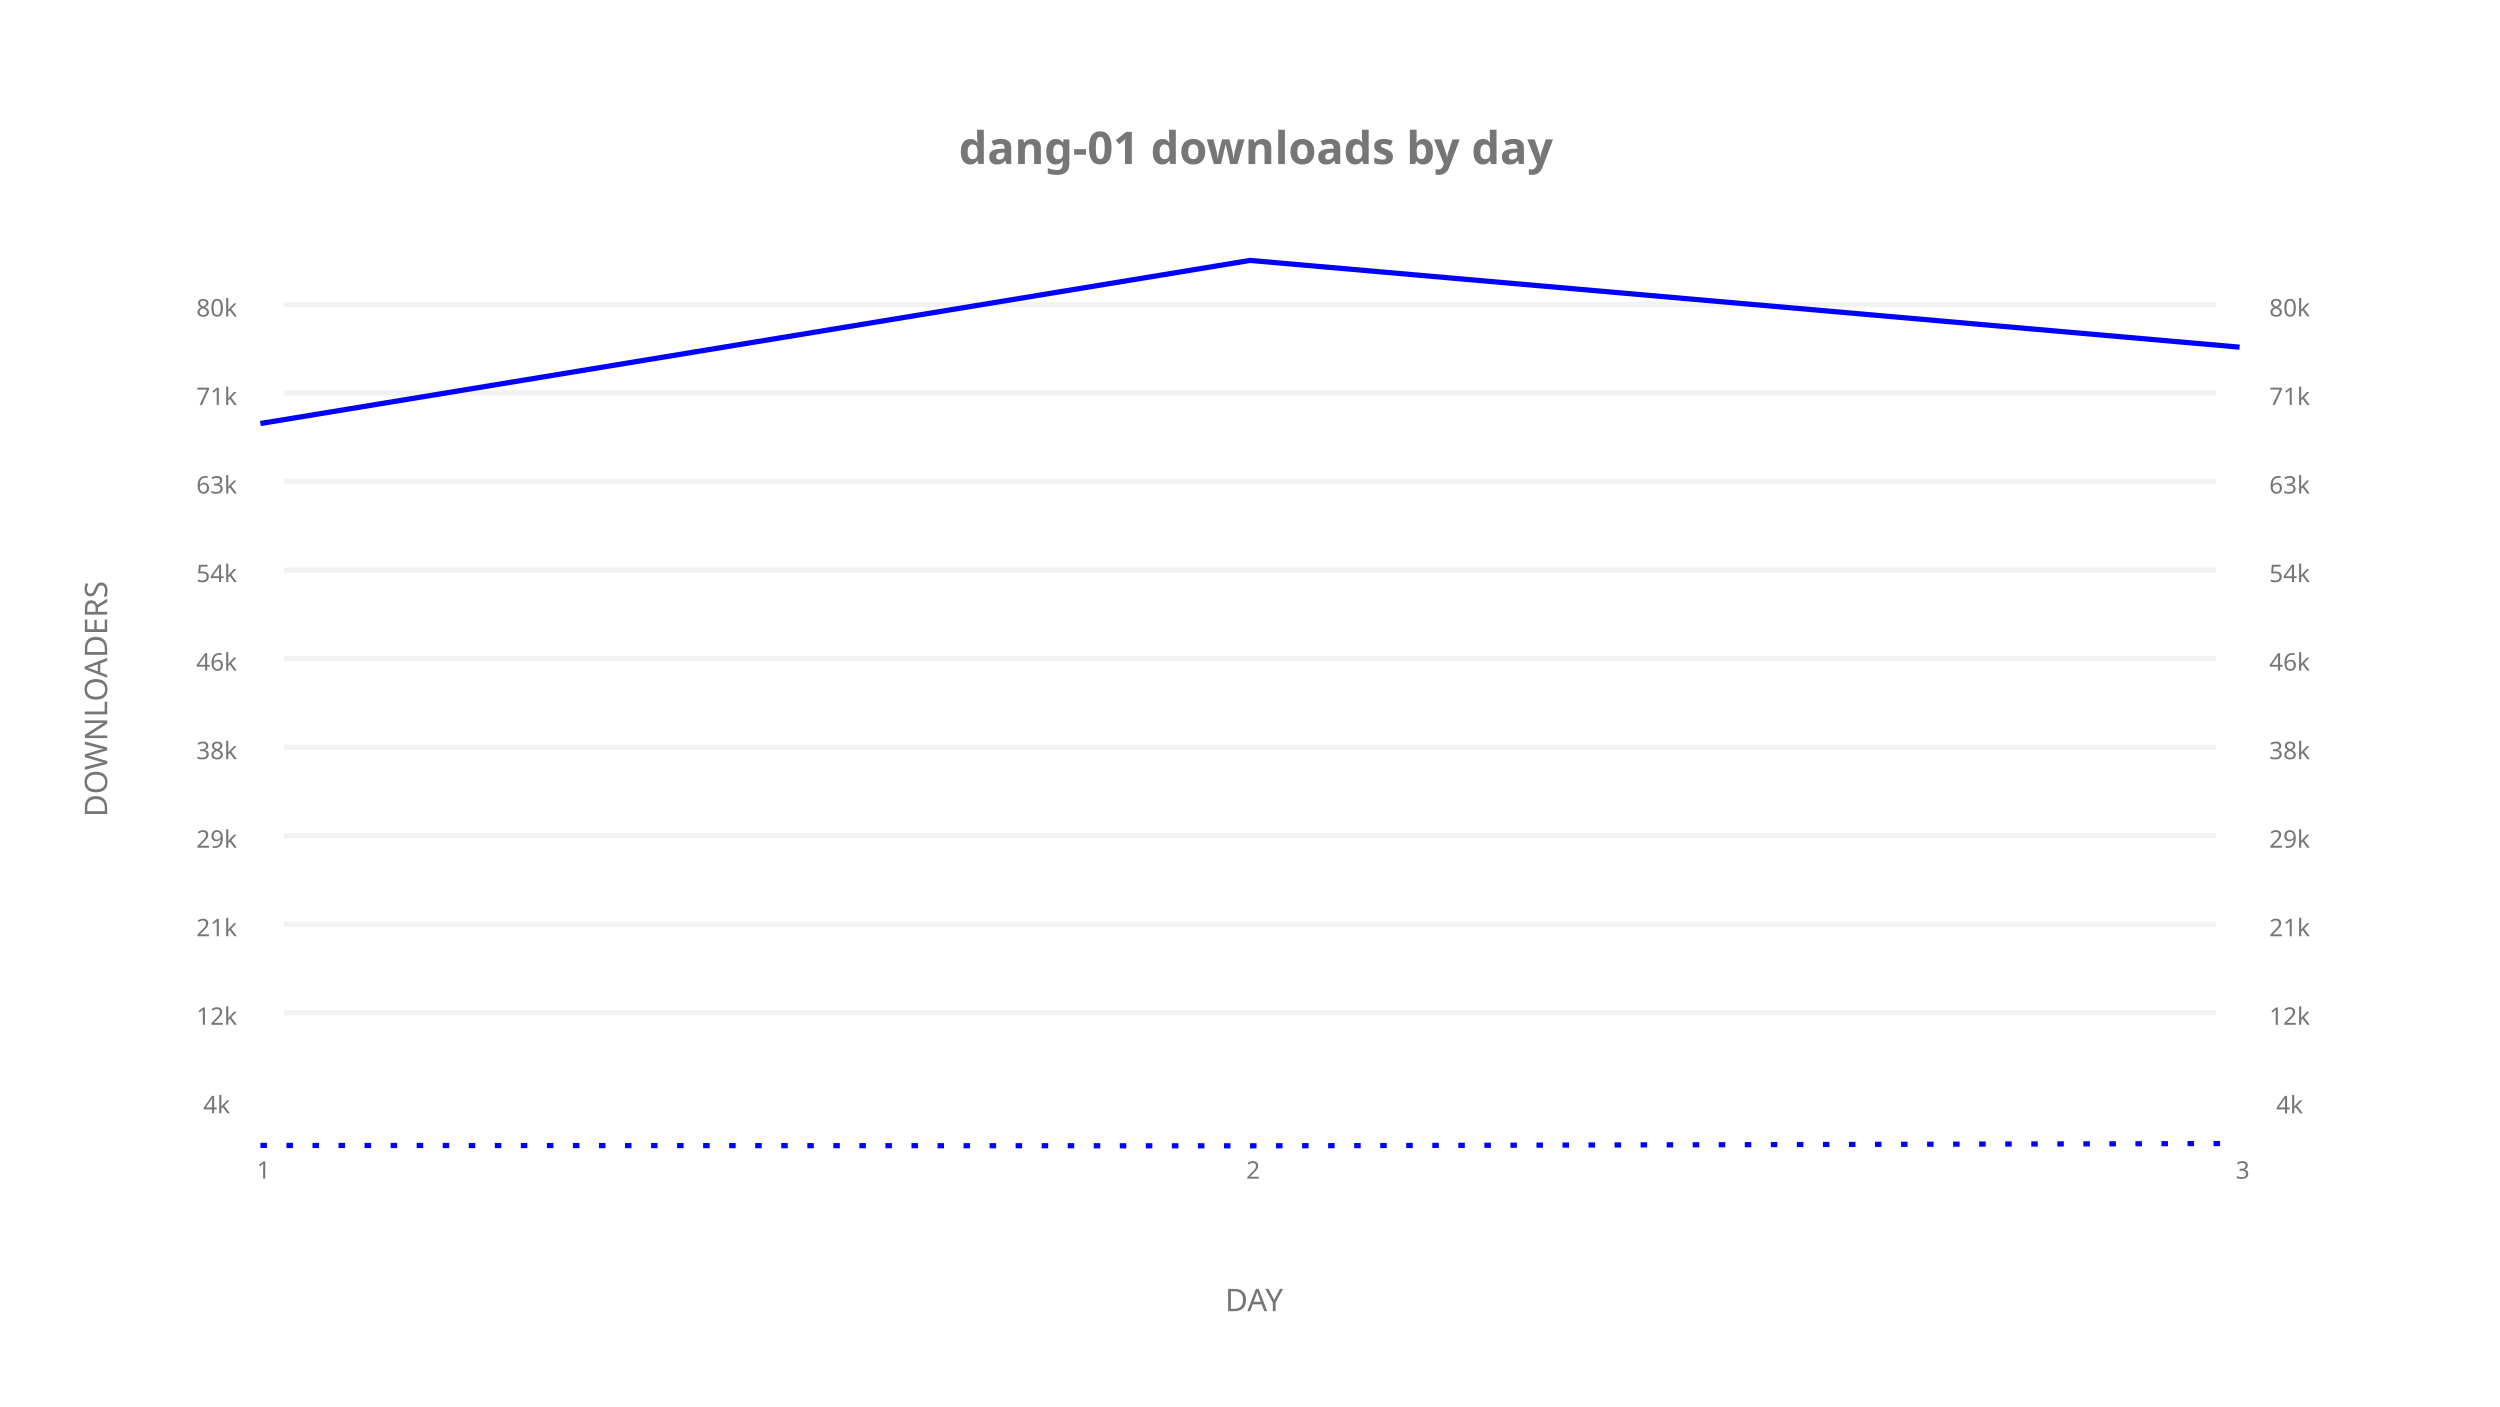
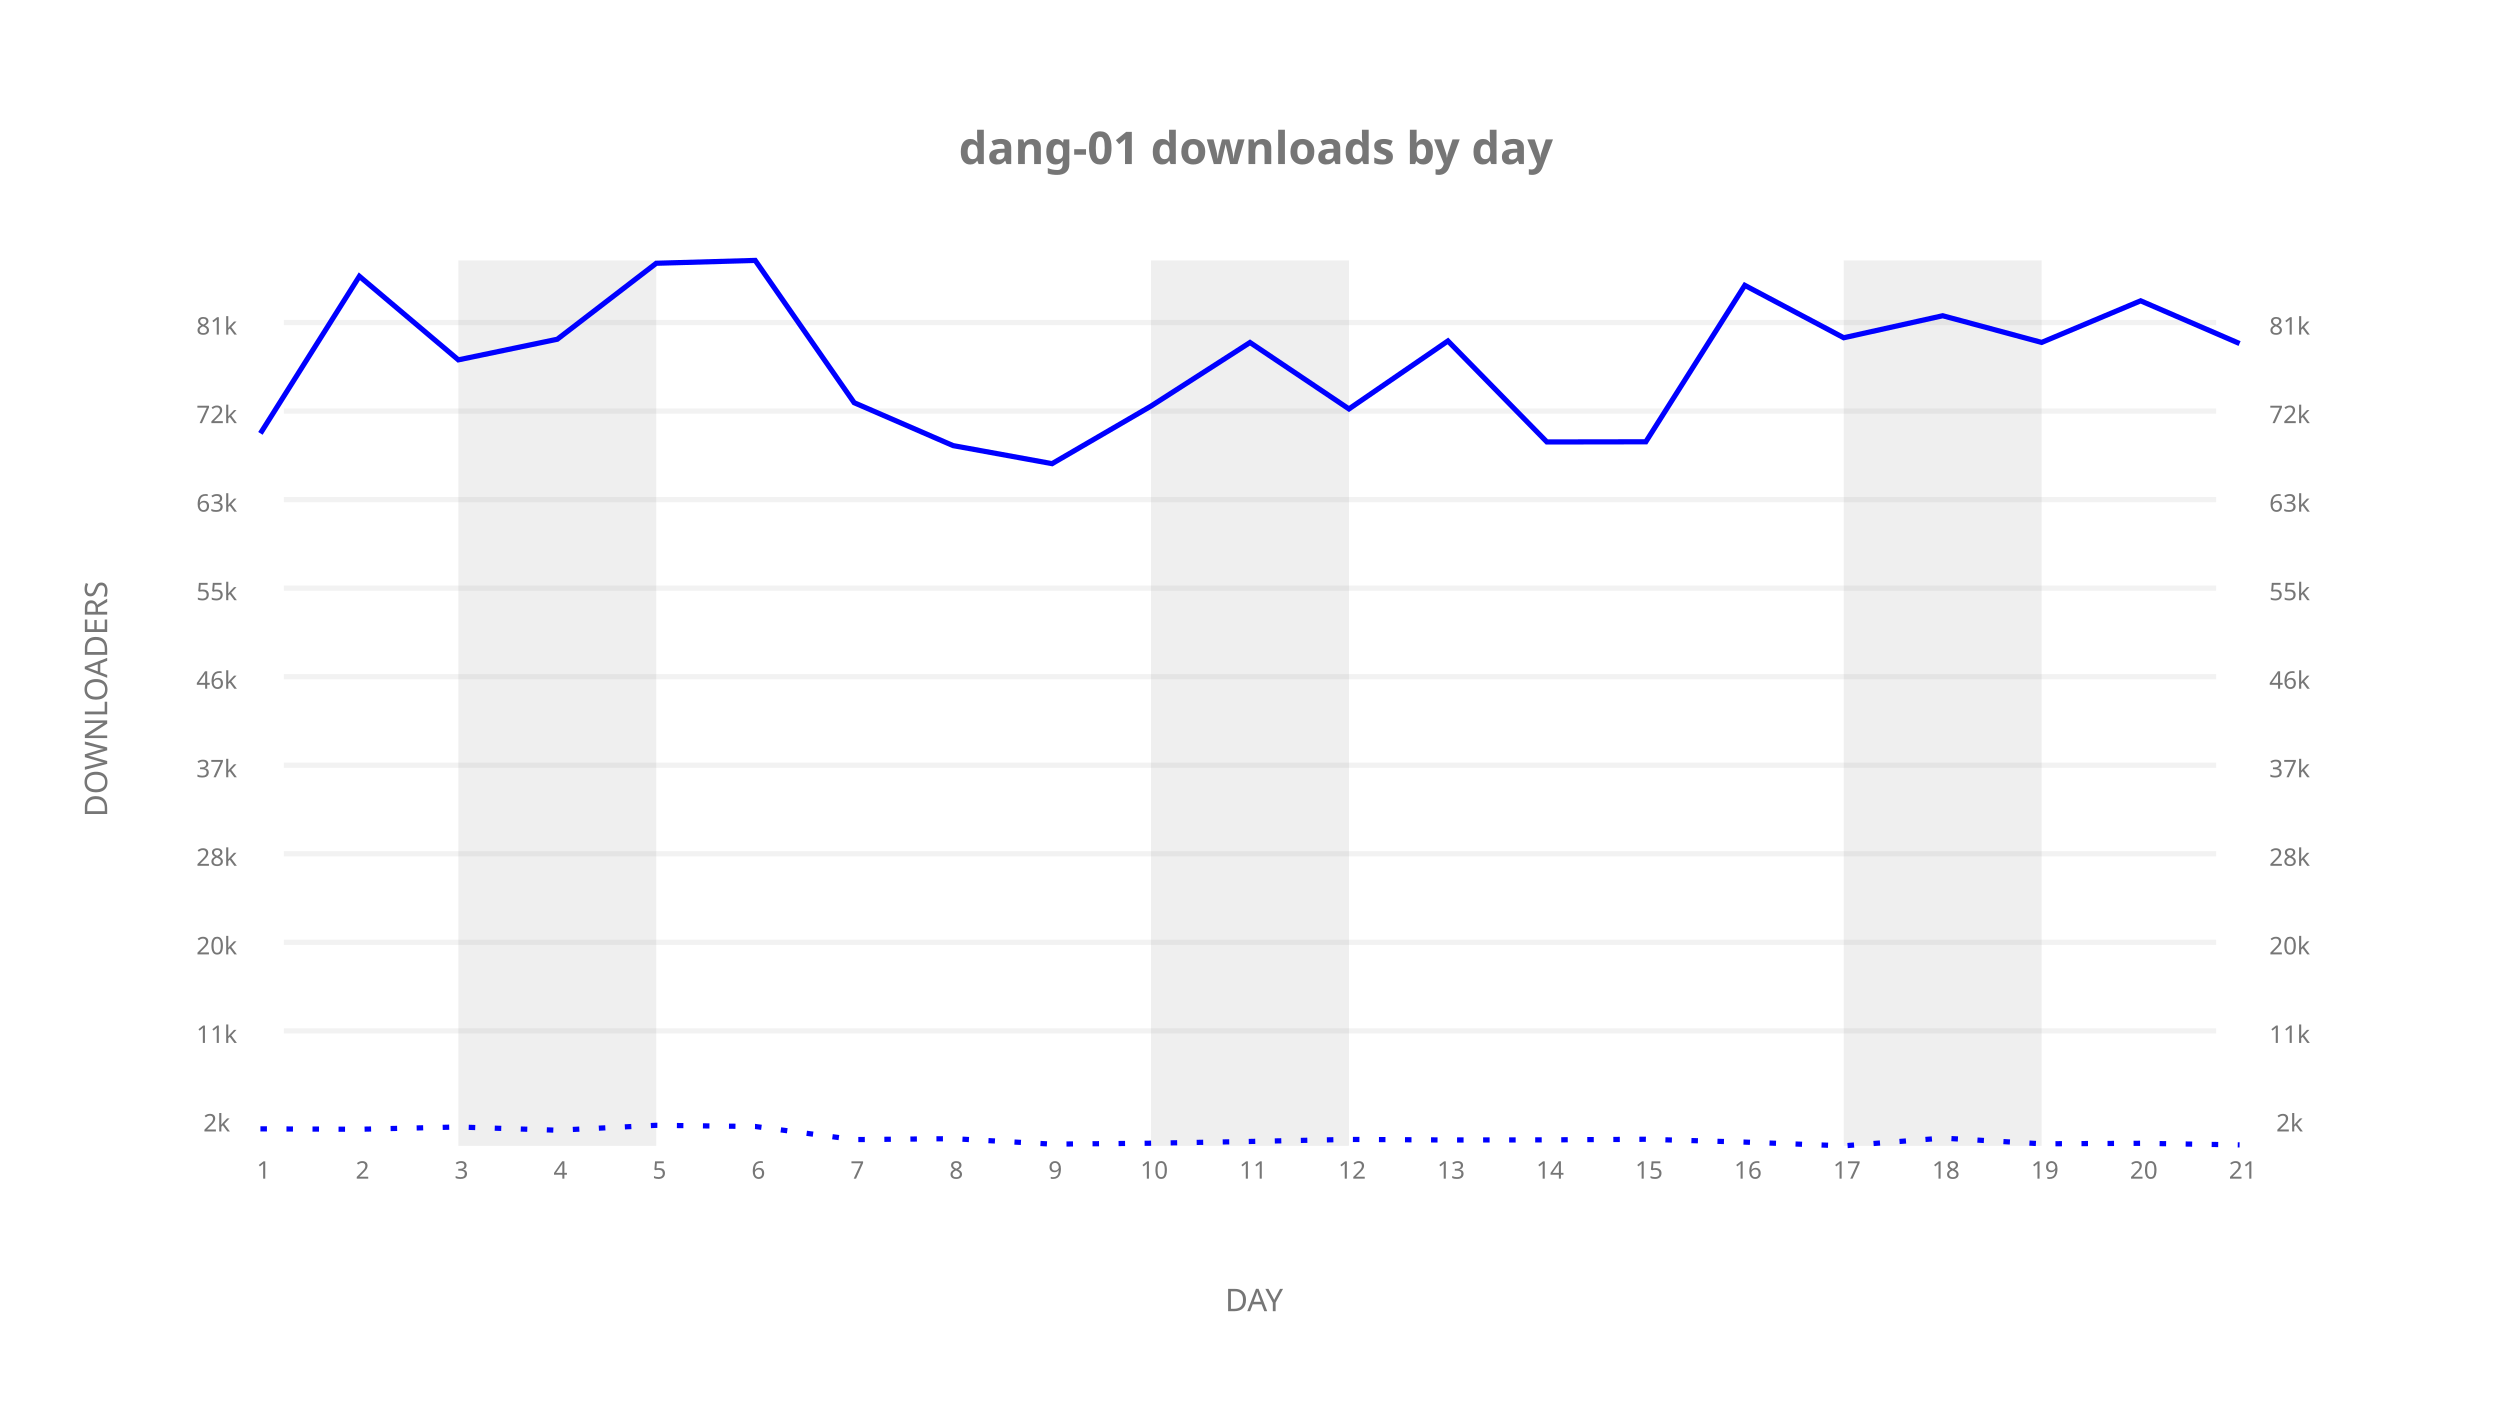
<svg xmlns="http://www.w3.org/2000/svg" xml:space="preserve" id="dang-01-downloads-by-day-day" x="0px" y="0px" width="1920px" height="1080px" viewBox="0 0 1920 1080" enable-background="new 0 0 1920 1080" role="img">
  <g id="annotations">
    <text x="960" y="126" font-family="Atkinson Hyperlegible" font-size="26pt" text-anchor="middle" text-align="center" font-weight="600" font-style="normal" style="fill:rgb(118,118,118); fill-opacity:1; stroke:rgb(118,118,118); stroke-opacity:0; stroke-width:0.5"> dang-01 downloads by day</text>
    <g id="axes-lines">
      <text x="960" y="1007" font-family="Atkinson Hyperlegible" font-size="18pt" text-anchor="middle" text-align="center" font-weight="500" font-style="normal" style="fill:rgb(118,118,118); fill-opacity:1; stroke:rgb(118,118,118); stroke-opacity:0; stroke-width:0.5"> DAY</text>
      <text x="73" y="540" font-family="Atkinson Hyperlegible" font-size="18pt" text-anchor="middle" text-align="center" dominant-baseline="central" font-weight="500" font-style="normal" style="fill:rgb(118,118,118); fill-opacity:1; stroke:rgb(118,118,118); stroke-opacity:0; stroke-width:0.5" transform="rotate(-90,73,540)"> DOWNLOADERS</text>
    </g>
    <g id="tic-y-label-lines">
-       <line x1="218" y1="777.803" x2="1702" y2="777.803" style="fill:rgb(0,0,255); fill-opacity:0; stroke:rgb(242,242,242); stroke-opacity:1; stroke-width:4" />
-       <line x1="218" y1="709.803" x2="1702" y2="709.803" style="fill:rgb(0,0,255); fill-opacity:0; stroke:rgb(242,242,242); stroke-opacity:1; stroke-width:4" />
-       <line x1="218" y1="641.803" x2="1702" y2="641.803" style="fill:rgb(0,0,255); fill-opacity:0; stroke:rgb(242,242,242); stroke-opacity:1; stroke-width:4" />
-       <line x1="218" y1="573.803" x2="1702" y2="573.803" style="fill:rgb(0,0,255); fill-opacity:0; stroke:rgb(242,242,242); stroke-opacity:1; stroke-width:4" />
-       <line x1="218" y1="505.803" x2="1702" y2="505.803" style="fill:rgb(0,0,255); fill-opacity:0; stroke:rgb(242,242,242); stroke-opacity:1; stroke-width:4" />
-       <line x1="218" y1="437.803" x2="1702" y2="437.803" style="fill:rgb(0,0,255); fill-opacity:0; stroke:rgb(242,242,242); stroke-opacity:1; stroke-width:4" />
-       <line x1="218" y1="369.803" x2="1702" y2="369.803" style="fill:rgb(0,0,255); fill-opacity:0; stroke:rgb(242,242,242); stroke-opacity:1; stroke-width:4" />
-       <line x1="218" y1="301.803" x2="1702" y2="301.803" style="fill:rgb(0,0,255); fill-opacity:0; stroke:rgb(242,242,242); stroke-opacity:1; stroke-width:4" />
-       <line x1="218" y1="233.803" x2="1702" y2="233.803" style="fill:rgb(0,0,255); fill-opacity:0; stroke:rgb(242,242,242); stroke-opacity:1; stroke-width:4" />
+       <line x1="218" y1="791.714" x2="1702" y2="791.714" style="fill:rgb(0,0,255); fill-opacity:0; stroke:rgb(242,242,242); stroke-opacity:1; stroke-width:4" />
+       <line x1="218" y1="723.714" x2="1702" y2="723.714" style="fill:rgb(0,0,255); fill-opacity:0; stroke:rgb(242,242,242); stroke-opacity:1; stroke-width:4" />
+       <line x1="218" y1="655.714" x2="1702" y2="655.714" style="fill:rgb(0,0,255); fill-opacity:0; stroke:rgb(242,242,242); stroke-opacity:1; stroke-width:4" />
+       <line x1="218" y1="587.714" x2="1702" y2="587.714" style="fill:rgb(0,0,255); fill-opacity:0; stroke:rgb(242,242,242); stroke-opacity:1; stroke-width:4" />
+       <line x1="218" y1="519.714" x2="1702" y2="519.714" style="fill:rgb(0,0,255); fill-opacity:0; stroke:rgb(242,242,242); stroke-opacity:1; stroke-width:4" />
+       <line x1="218" y1="451.714" x2="1702" y2="451.714" style="fill:rgb(0,0,255); fill-opacity:0; stroke:rgb(242,242,242); stroke-opacity:1; stroke-width:4" />
+       <line x1="218" y1="383.714" x2="1702" y2="383.714" style="fill:rgb(0,0,255); fill-opacity:0; stroke:rgb(242,242,242); stroke-opacity:1; stroke-width:4" />
+       <line x1="218" y1="315.714" x2="1702" y2="315.714" style="fill:rgb(0,0,255); fill-opacity:0; stroke:rgb(242,242,242); stroke-opacity:1; stroke-width:4" />
+       <line x1="218" y1="247.714" x2="1702" y2="247.714" style="fill:rgb(0,0,255); fill-opacity:0; stroke:rgb(242,242,242); stroke-opacity:1; stroke-width:4" />
    </g>
    <g id="tic-x-labels">
      <text x="200" y="898" font-family="Atkinson Hyperlegible" font-size="14pt" text-anchor="middle" text-align="center" dominant-baseline="central" font-weight="400" font-style="normal" style="fill:rgb(118,118,118); fill-opacity:1; stroke:rgb(118,118,118); stroke-opacity:0; stroke-width:0.5"> 1</text>
-       <text x="960" y="898" font-family="Atkinson Hyperlegible" font-size="14pt" text-anchor="middle" text-align="center" dominant-baseline="central" font-weight="400" font-style="normal" style="fill:rgb(118,118,118); fill-opacity:1; stroke:rgb(118,118,118); stroke-opacity:0; stroke-width:0.5"> 2</text>
-       <text x="1720" y="898" font-family="Atkinson Hyperlegible" font-size="14pt" text-anchor="middle" text-align="center" dominant-baseline="central" font-weight="400" font-style="normal" style="fill:rgb(118,118,118); fill-opacity:1; stroke:rgb(118,118,118); stroke-opacity:0; stroke-width:0.5"> 3</text>
+       <text x="276" y="898" font-family="Atkinson Hyperlegible" font-size="14pt" text-anchor="middle" text-align="center" dominant-baseline="central" font-weight="400" font-style="normal" style="fill:rgb(118,118,118); fill-opacity:1; stroke:rgb(118,118,118); stroke-opacity:0; stroke-width:0.5"> 2</text>
+       <text x="352" y="898" font-family="Atkinson Hyperlegible" font-size="14pt" text-anchor="middle" text-align="center" dominant-baseline="central" font-weight="400" font-style="normal" style="fill:rgb(118,118,118); fill-opacity:1; stroke:rgb(118,118,118); stroke-opacity:0; stroke-width:0.5"> 3</text>
+       <text x="428" y="898" font-family="Atkinson Hyperlegible" font-size="14pt" text-anchor="middle" text-align="center" dominant-baseline="central" font-weight="400" font-style="normal" style="fill:rgb(118,118,118); fill-opacity:1; stroke:rgb(118,118,118); stroke-opacity:0; stroke-width:0.5"> 4</text>
+       <text x="504" y="898" font-family="Atkinson Hyperlegible" font-size="14pt" text-anchor="middle" text-align="center" dominant-baseline="central" font-weight="400" font-style="normal" style="fill:rgb(118,118,118); fill-opacity:1; stroke:rgb(118,118,118); stroke-opacity:0; stroke-width:0.5"> 5</text>
+       <text x="580" y="898" font-family="Atkinson Hyperlegible" font-size="14pt" text-anchor="middle" text-align="center" dominant-baseline="central" font-weight="400" font-style="normal" style="fill:rgb(118,118,118); fill-opacity:1; stroke:rgb(118,118,118); stroke-opacity:0; stroke-width:0.5"> 6</text>
+       <text x="656" y="898" font-family="Atkinson Hyperlegible" font-size="14pt" text-anchor="middle" text-align="center" dominant-baseline="central" font-weight="400" font-style="normal" style="fill:rgb(118,118,118); fill-opacity:1; stroke:rgb(118,118,118); stroke-opacity:0; stroke-width:0.5"> 7</text>
+       <text x="732" y="898" font-family="Atkinson Hyperlegible" font-size="14pt" text-anchor="middle" text-align="center" dominant-baseline="central" font-weight="400" font-style="normal" style="fill:rgb(118,118,118); fill-opacity:1; stroke:rgb(118,118,118); stroke-opacity:0; stroke-width:0.5"> 8</text>
+       <text x="808" y="898" font-family="Atkinson Hyperlegible" font-size="14pt" text-anchor="middle" text-align="center" dominant-baseline="central" font-weight="400" font-style="normal" style="fill:rgb(118,118,118); fill-opacity:1; stroke:rgb(118,118,118); stroke-opacity:0; stroke-width:0.5"> 9</text>
+       <text x="884" y="898" font-family="Atkinson Hyperlegible" font-size="14pt" text-anchor="middle" text-align="center" dominant-baseline="central" font-weight="400" font-style="normal" style="fill:rgb(118,118,118); fill-opacity:1; stroke:rgb(118,118,118); stroke-opacity:0; stroke-width:0.5"> 10</text>
+       <text x="960" y="898" font-family="Atkinson Hyperlegible" font-size="14pt" text-anchor="middle" text-align="center" dominant-baseline="central" font-weight="400" font-style="normal" style="fill:rgb(118,118,118); fill-opacity:1; stroke:rgb(118,118,118); stroke-opacity:0; stroke-width:0.5"> 11</text>
+       <text x="1036" y="898" font-family="Atkinson Hyperlegible" font-size="14pt" text-anchor="middle" text-align="center" dominant-baseline="central" font-weight="400" font-style="normal" style="fill:rgb(118,118,118); fill-opacity:1; stroke:rgb(118,118,118); stroke-opacity:0; stroke-width:0.5"> 12</text>
+       <text x="1112" y="898" font-family="Atkinson Hyperlegible" font-size="14pt" text-anchor="middle" text-align="center" dominant-baseline="central" font-weight="400" font-style="normal" style="fill:rgb(118,118,118); fill-opacity:1; stroke:rgb(118,118,118); stroke-opacity:0; stroke-width:0.5"> 13</text>
+       <text x="1188" y="898" font-family="Atkinson Hyperlegible" font-size="14pt" text-anchor="middle" text-align="center" dominant-baseline="central" font-weight="400" font-style="normal" style="fill:rgb(118,118,118); fill-opacity:1; stroke:rgb(118,118,118); stroke-opacity:0; stroke-width:0.5"> 14</text>
+       <text x="1264" y="898" font-family="Atkinson Hyperlegible" font-size="14pt" text-anchor="middle" text-align="center" dominant-baseline="central" font-weight="400" font-style="normal" style="fill:rgb(118,118,118); fill-opacity:1; stroke:rgb(118,118,118); stroke-opacity:0; stroke-width:0.5"> 15</text>
+       <text x="1340" y="898" font-family="Atkinson Hyperlegible" font-size="14pt" text-anchor="middle" text-align="center" dominant-baseline="central" font-weight="400" font-style="normal" style="fill:rgb(118,118,118); fill-opacity:1; stroke:rgb(118,118,118); stroke-opacity:0; stroke-width:0.5"> 16</text>
+       <text x="1416" y="898" font-family="Atkinson Hyperlegible" font-size="14pt" text-anchor="middle" text-align="center" dominant-baseline="central" font-weight="400" font-style="normal" style="fill:rgb(118,118,118); fill-opacity:1; stroke:rgb(118,118,118); stroke-opacity:0; stroke-width:0.5"> 17</text>
+       <text x="1492" y="898" font-family="Atkinson Hyperlegible" font-size="14pt" text-anchor="middle" text-align="center" dominant-baseline="central" font-weight="400" font-style="normal" style="fill:rgb(118,118,118); fill-opacity:1; stroke:rgb(118,118,118); stroke-opacity:0; stroke-width:0.5"> 18</text>
+       <text x="1568" y="898" font-family="Atkinson Hyperlegible" font-size="14pt" text-anchor="middle" text-align="center" dominant-baseline="central" font-weight="400" font-style="normal" style="fill:rgb(118,118,118); fill-opacity:1; stroke:rgb(118,118,118); stroke-opacity:0; stroke-width:0.5"> 19</text>
+       <text x="1644" y="898" font-family="Atkinson Hyperlegible" font-size="14pt" text-anchor="middle" text-align="center" dominant-baseline="central" font-weight="400" font-style="normal" style="fill:rgb(118,118,118); fill-opacity:1; stroke:rgb(118,118,118); stroke-opacity:0; stroke-width:0.5"> 20</text>
+       <text x="1720" y="898" font-family="Atkinson Hyperlegible" font-size="14pt" text-anchor="middle" text-align="center" dominant-baseline="central" font-weight="400" font-style="normal" style="fill:rgb(118,118,118); fill-opacity:1; stroke:rgb(118,118,118); stroke-opacity:0; stroke-width:0.5"> 21</text>
    </g>
    <g id="tic-y-labels">
-       <text x="164" y="847.803" font-family="Atkinson Hyperlegible" font-size="14pt" text-anchor="middle" text-align="center" dominant-baseline="central" font-weight="400" font-style="normal" style="fill:rgb(118,118,118); fill-opacity:1; stroke:rgb(118,118,118); stroke-opacity:0; stroke-width:0.5"> 4k</text>
-       <text x="1756" y="847.803" font-family="Atkinson Hyperlegible" font-size="14pt" text-anchor="middle" text-align="center" dominant-baseline="central" font-weight="400" font-style="normal" style="fill:rgb(118,118,118); fill-opacity:1; stroke:rgb(118,118,118); stroke-opacity:0; stroke-width:0.5"> 4k</text>
-       <text x="164" y="779.803" font-family="Atkinson Hyperlegible" font-size="14pt" text-anchor="middle" text-align="center" dominant-baseline="central" font-weight="400" font-style="normal" style="fill:rgb(118,118,118); fill-opacity:1; stroke:rgb(118,118,118); stroke-opacity:0; stroke-width:0.5"> 12k</text>
-       <text x="1756" y="779.803" font-family="Atkinson Hyperlegible" font-size="14pt" text-anchor="middle" text-align="center" dominant-baseline="central" font-weight="400" font-style="normal" style="fill:rgb(118,118,118); fill-opacity:1; stroke:rgb(118,118,118); stroke-opacity:0; stroke-width:0.5"> 12k</text>
-       <text x="164" y="711.803" font-family="Atkinson Hyperlegible" font-size="14pt" text-anchor="middle" text-align="center" dominant-baseline="central" font-weight="400" font-style="normal" style="fill:rgb(118,118,118); fill-opacity:1; stroke:rgb(118,118,118); stroke-opacity:0; stroke-width:0.5"> 21k</text>
-       <text x="1756" y="711.803" font-family="Atkinson Hyperlegible" font-size="14pt" text-anchor="middle" text-align="center" dominant-baseline="central" font-weight="400" font-style="normal" style="fill:rgb(118,118,118); fill-opacity:1; stroke:rgb(118,118,118); stroke-opacity:0; stroke-width:0.5"> 21k</text>
-       <text x="164" y="643.803" font-family="Atkinson Hyperlegible" font-size="14pt" text-anchor="middle" text-align="center" dominant-baseline="central" font-weight="400" font-style="normal" style="fill:rgb(118,118,118); fill-opacity:1; stroke:rgb(118,118,118); stroke-opacity:0; stroke-width:0.5"> 29k</text>
-       <text x="1756" y="643.803" font-family="Atkinson Hyperlegible" font-size="14pt" text-anchor="middle" text-align="center" dominant-baseline="central" font-weight="400" font-style="normal" style="fill:rgb(118,118,118); fill-opacity:1; stroke:rgb(118,118,118); stroke-opacity:0; stroke-width:0.5"> 29k</text>
-       <text x="164" y="575.803" font-family="Atkinson Hyperlegible" font-size="14pt" text-anchor="middle" text-align="center" dominant-baseline="central" font-weight="400" font-style="normal" style="fill:rgb(118,118,118); fill-opacity:1; stroke:rgb(118,118,118); stroke-opacity:0; stroke-width:0.5"> 38k</text>
-       <text x="1756" y="575.803" font-family="Atkinson Hyperlegible" font-size="14pt" text-anchor="middle" text-align="center" dominant-baseline="central" font-weight="400" font-style="normal" style="fill:rgb(118,118,118); fill-opacity:1; stroke:rgb(118,118,118); stroke-opacity:0; stroke-width:0.5"> 38k</text>
-       <text x="164" y="507.803" font-family="Atkinson Hyperlegible" font-size="14pt" text-anchor="middle" text-align="center" dominant-baseline="central" font-weight="400" font-style="normal" style="fill:rgb(118,118,118); fill-opacity:1; stroke:rgb(118,118,118); stroke-opacity:0; stroke-width:0.5"> 46k</text>
-       <text x="1756" y="507.803" font-family="Atkinson Hyperlegible" font-size="14pt" text-anchor="middle" text-align="center" dominant-baseline="central" font-weight="400" font-style="normal" style="fill:rgb(118,118,118); fill-opacity:1; stroke:rgb(118,118,118); stroke-opacity:0; stroke-width:0.5"> 46k</text>
-       <text x="164" y="439.803" font-family="Atkinson Hyperlegible" font-size="14pt" text-anchor="middle" text-align="center" dominant-baseline="central" font-weight="400" font-style="normal" style="fill:rgb(118,118,118); fill-opacity:1; stroke:rgb(118,118,118); stroke-opacity:0; stroke-width:0.5"> 54k</text>
-       <text x="1756" y="439.803" font-family="Atkinson Hyperlegible" font-size="14pt" text-anchor="middle" text-align="center" dominant-baseline="central" font-weight="400" font-style="normal" style="fill:rgb(118,118,118); fill-opacity:1; stroke:rgb(118,118,118); stroke-opacity:0; stroke-width:0.5"> 54k</text>
-       <text x="164" y="371.803" font-family="Atkinson Hyperlegible" font-size="14pt" text-anchor="middle" text-align="center" dominant-baseline="central" font-weight="400" font-style="normal" style="fill:rgb(118,118,118); fill-opacity:1; stroke:rgb(118,118,118); stroke-opacity:0; stroke-width:0.5"> 63k</text>
-       <text x="1756" y="371.803" font-family="Atkinson Hyperlegible" font-size="14pt" text-anchor="middle" text-align="center" dominant-baseline="central" font-weight="400" font-style="normal" style="fill:rgb(118,118,118); fill-opacity:1; stroke:rgb(118,118,118); stroke-opacity:0; stroke-width:0.5"> 63k</text>
-       <text x="164" y="303.803" font-family="Atkinson Hyperlegible" font-size="14pt" text-anchor="middle" text-align="center" dominant-baseline="central" font-weight="400" font-style="normal" style="fill:rgb(118,118,118); fill-opacity:1; stroke:rgb(118,118,118); stroke-opacity:0; stroke-width:0.5"> 71k</text>
-       <text x="1756" y="303.803" font-family="Atkinson Hyperlegible" font-size="14pt" text-anchor="middle" text-align="center" dominant-baseline="central" font-weight="400" font-style="normal" style="fill:rgb(118,118,118); fill-opacity:1; stroke:rgb(118,118,118); stroke-opacity:0; stroke-width:0.5"> 71k</text>
-       <text x="164" y="235.803" font-family="Atkinson Hyperlegible" font-size="14pt" text-anchor="middle" text-align="center" dominant-baseline="central" font-weight="400" font-style="normal" style="fill:rgb(118,118,118); fill-opacity:1; stroke:rgb(118,118,118); stroke-opacity:0; stroke-width:0.5"> 80k</text>
-       <text x="1756" y="235.803" font-family="Atkinson Hyperlegible" font-size="14pt" text-anchor="middle" text-align="center" dominant-baseline="central" font-weight="400" font-style="normal" style="fill:rgb(118,118,118); fill-opacity:1; stroke:rgb(118,118,118); stroke-opacity:0; stroke-width:0.5"> 80k</text>
+       <text x="164" y="861.714" font-family="Atkinson Hyperlegible" font-size="14pt" text-anchor="middle" text-align="center" dominant-baseline="central" font-weight="400" font-style="normal" style="fill:rgb(118,118,118); fill-opacity:1; stroke:rgb(118,118,118); stroke-opacity:0; stroke-width:0.5"> 2k</text>
+       <text x="1756" y="861.714" font-family="Atkinson Hyperlegible" font-size="14pt" text-anchor="middle" text-align="center" dominant-baseline="central" font-weight="400" font-style="normal" style="fill:rgb(118,118,118); fill-opacity:1; stroke:rgb(118,118,118); stroke-opacity:0; stroke-width:0.5"> 2k</text>
+       <text x="164" y="793.714" font-family="Atkinson Hyperlegible" font-size="14pt" text-anchor="middle" text-align="center" dominant-baseline="central" font-weight="400" font-style="normal" style="fill:rgb(118,118,118); fill-opacity:1; stroke:rgb(118,118,118); stroke-opacity:0; stroke-width:0.5"> 11k</text>
+       <text x="1756" y="793.714" font-family="Atkinson Hyperlegible" font-size="14pt" text-anchor="middle" text-align="center" dominant-baseline="central" font-weight="400" font-style="normal" style="fill:rgb(118,118,118); fill-opacity:1; stroke:rgb(118,118,118); stroke-opacity:0; stroke-width:0.5"> 11k</text>
+       <text x="164" y="725.714" font-family="Atkinson Hyperlegible" font-size="14pt" text-anchor="middle" text-align="center" dominant-baseline="central" font-weight="400" font-style="normal" style="fill:rgb(118,118,118); fill-opacity:1; stroke:rgb(118,118,118); stroke-opacity:0; stroke-width:0.5"> 20k</text>
+       <text x="1756" y="725.714" font-family="Atkinson Hyperlegible" font-size="14pt" text-anchor="middle" text-align="center" dominant-baseline="central" font-weight="400" font-style="normal" style="fill:rgb(118,118,118); fill-opacity:1; stroke:rgb(118,118,118); stroke-opacity:0; stroke-width:0.5"> 20k</text>
+       <text x="164" y="657.714" font-family="Atkinson Hyperlegible" font-size="14pt" text-anchor="middle" text-align="center" dominant-baseline="central" font-weight="400" font-style="normal" style="fill:rgb(118,118,118); fill-opacity:1; stroke:rgb(118,118,118); stroke-opacity:0; stroke-width:0.5"> 28k</text>
+       <text x="1756" y="657.714" font-family="Atkinson Hyperlegible" font-size="14pt" text-anchor="middle" text-align="center" dominant-baseline="central" font-weight="400" font-style="normal" style="fill:rgb(118,118,118); fill-opacity:1; stroke:rgb(118,118,118); stroke-opacity:0; stroke-width:0.5"> 28k</text>
+       <text x="164" y="589.714" font-family="Atkinson Hyperlegible" font-size="14pt" text-anchor="middle" text-align="center" dominant-baseline="central" font-weight="400" font-style="normal" style="fill:rgb(118,118,118); fill-opacity:1; stroke:rgb(118,118,118); stroke-opacity:0; stroke-width:0.5"> 37k</text>
+       <text x="1756" y="589.714" font-family="Atkinson Hyperlegible" font-size="14pt" text-anchor="middle" text-align="center" dominant-baseline="central" font-weight="400" font-style="normal" style="fill:rgb(118,118,118); fill-opacity:1; stroke:rgb(118,118,118); stroke-opacity:0; stroke-width:0.5"> 37k</text>
+       <text x="164" y="521.714" font-family="Atkinson Hyperlegible" font-size="14pt" text-anchor="middle" text-align="center" dominant-baseline="central" font-weight="400" font-style="normal" style="fill:rgb(118,118,118); fill-opacity:1; stroke:rgb(118,118,118); stroke-opacity:0; stroke-width:0.5"> 46k</text>
+       <text x="1756" y="521.714" font-family="Atkinson Hyperlegible" font-size="14pt" text-anchor="middle" text-align="center" dominant-baseline="central" font-weight="400" font-style="normal" style="fill:rgb(118,118,118); fill-opacity:1; stroke:rgb(118,118,118); stroke-opacity:0; stroke-width:0.5"> 46k</text>
+       <text x="164" y="453.714" font-family="Atkinson Hyperlegible" font-size="14pt" text-anchor="middle" text-align="center" dominant-baseline="central" font-weight="400" font-style="normal" style="fill:rgb(118,118,118); fill-opacity:1; stroke:rgb(118,118,118); stroke-opacity:0; stroke-width:0.5"> 55k</text>
+       <text x="1756" y="453.714" font-family="Atkinson Hyperlegible" font-size="14pt" text-anchor="middle" text-align="center" dominant-baseline="central" font-weight="400" font-style="normal" style="fill:rgb(118,118,118); fill-opacity:1; stroke:rgb(118,118,118); stroke-opacity:0; stroke-width:0.5"> 55k</text>
+       <text x="164" y="385.714" font-family="Atkinson Hyperlegible" font-size="14pt" text-anchor="middle" text-align="center" dominant-baseline="central" font-weight="400" font-style="normal" style="fill:rgb(118,118,118); fill-opacity:1; stroke:rgb(118,118,118); stroke-opacity:0; stroke-width:0.5"> 63k</text>
+       <text x="1756" y="385.714" font-family="Atkinson Hyperlegible" font-size="14pt" text-anchor="middle" text-align="center" dominant-baseline="central" font-weight="400" font-style="normal" style="fill:rgb(118,118,118); fill-opacity:1; stroke:rgb(118,118,118); stroke-opacity:0; stroke-width:0.5"> 63k</text>
+       <text x="164" y="317.714" font-family="Atkinson Hyperlegible" font-size="14pt" text-anchor="middle" text-align="center" dominant-baseline="central" font-weight="400" font-style="normal" style="fill:rgb(118,118,118); fill-opacity:1; stroke:rgb(118,118,118); stroke-opacity:0; stroke-width:0.5"> 72k</text>
+       <text x="1756" y="317.714" font-family="Atkinson Hyperlegible" font-size="14pt" text-anchor="middle" text-align="center" dominant-baseline="central" font-weight="400" font-style="normal" style="fill:rgb(118,118,118); fill-opacity:1; stroke:rgb(118,118,118); stroke-opacity:0; stroke-width:0.5"> 72k</text>
+       <text x="164" y="249.714" font-family="Atkinson Hyperlegible" font-size="14pt" text-anchor="middle" text-align="center" dominant-baseline="central" font-weight="400" font-style="normal" style="fill:rgb(118,118,118); fill-opacity:1; stroke:rgb(118,118,118); stroke-opacity:0; stroke-width:0.5"> 81k</text>
+       <text x="1756" y="249.714" font-family="Atkinson Hyperlegible" font-size="14pt" text-anchor="middle" text-align="center" dominant-baseline="central" font-weight="400" font-style="normal" style="fill:rgb(118,118,118); fill-opacity:1; stroke:rgb(118,118,118); stroke-opacity:0; stroke-width:0.5"> 81k</text>
    </g>
  </g>
+   <g id="weekend-bands-dang-01 downloads by day">
+     <rect x="352" y="200" width="152" height="680" style="fill:rgb(148,148,148); fill-opacity:0.15; stroke:rgb(148,148,148); stroke-opacity:0; stroke-width:0" />
+     <rect x="884" y="200" width="152" height="680" style="fill:rgb(148,148,148); fill-opacity:0.15; stroke:rgb(148,148,148); stroke-opacity:0; stroke-width:0" />
+     <rect x="1416" y="200" width="152" height="680" style="fill:rgb(148,148,148); fill-opacity:0.15; stroke:rgb(148,148,148); stroke-opacity:0; stroke-width:0" />
+   </g>
  <g id="polyline-dang-01 downloads by day">
-     <polyline points="200,325.249 960,200 1720,266.621 " style="fill:rgb(0,0,255); fill-opacity:0; stroke:rgb(0,0,255); stroke-opacity:1; stroke-width:4" />
+     <polyline points="200,332.845 276,212.185 352,276.365 428,260.544 504,202.184 580,200 656,309.278 732,342.238 808,356.093 884,311.86 960,263.033 1036,314.06 1112,261.855 1188,339.422 1264,339.297 1340,219.136 1416,259.39 1492,242.493 1568,262.978 1644,231.025 1720,263.837 " style="fill:rgb(0,0,255); fill-opacity:0; stroke:rgb(0,0,255); stroke-opacity:1; stroke-width:4" />
  </g>
  <g id="polyline-dang-01 downloads by day uploaders">
-     <polyline points="200,879.684 960,880 1720,878.194 " stroke-dasharray="5 15" style="fill:rgb(0,0,255); fill-opacity:0; stroke:rgb(0,0,255); stroke-opacity:1; stroke-width:4" />
+     <polyline points="200,866.964 276,867.269 352,865.529 428,868.01 504,864.234 580,865.147 656,875.21 732,874.5 808,878.689 884,877.995 960,876.638 1036,875.077 1112,875.507 1188,875.421 1264,874.96 1340,877.137 1416,880 1492,874.063 1568,878.432 1644,878.05 1720,879.267 " stroke-dasharray="5 15" style="fill:rgb(0,0,255); fill-opacity:0; stroke:rgb(0,0,255); stroke-opacity:1; stroke-width:4" />
  </g>
</svg>
